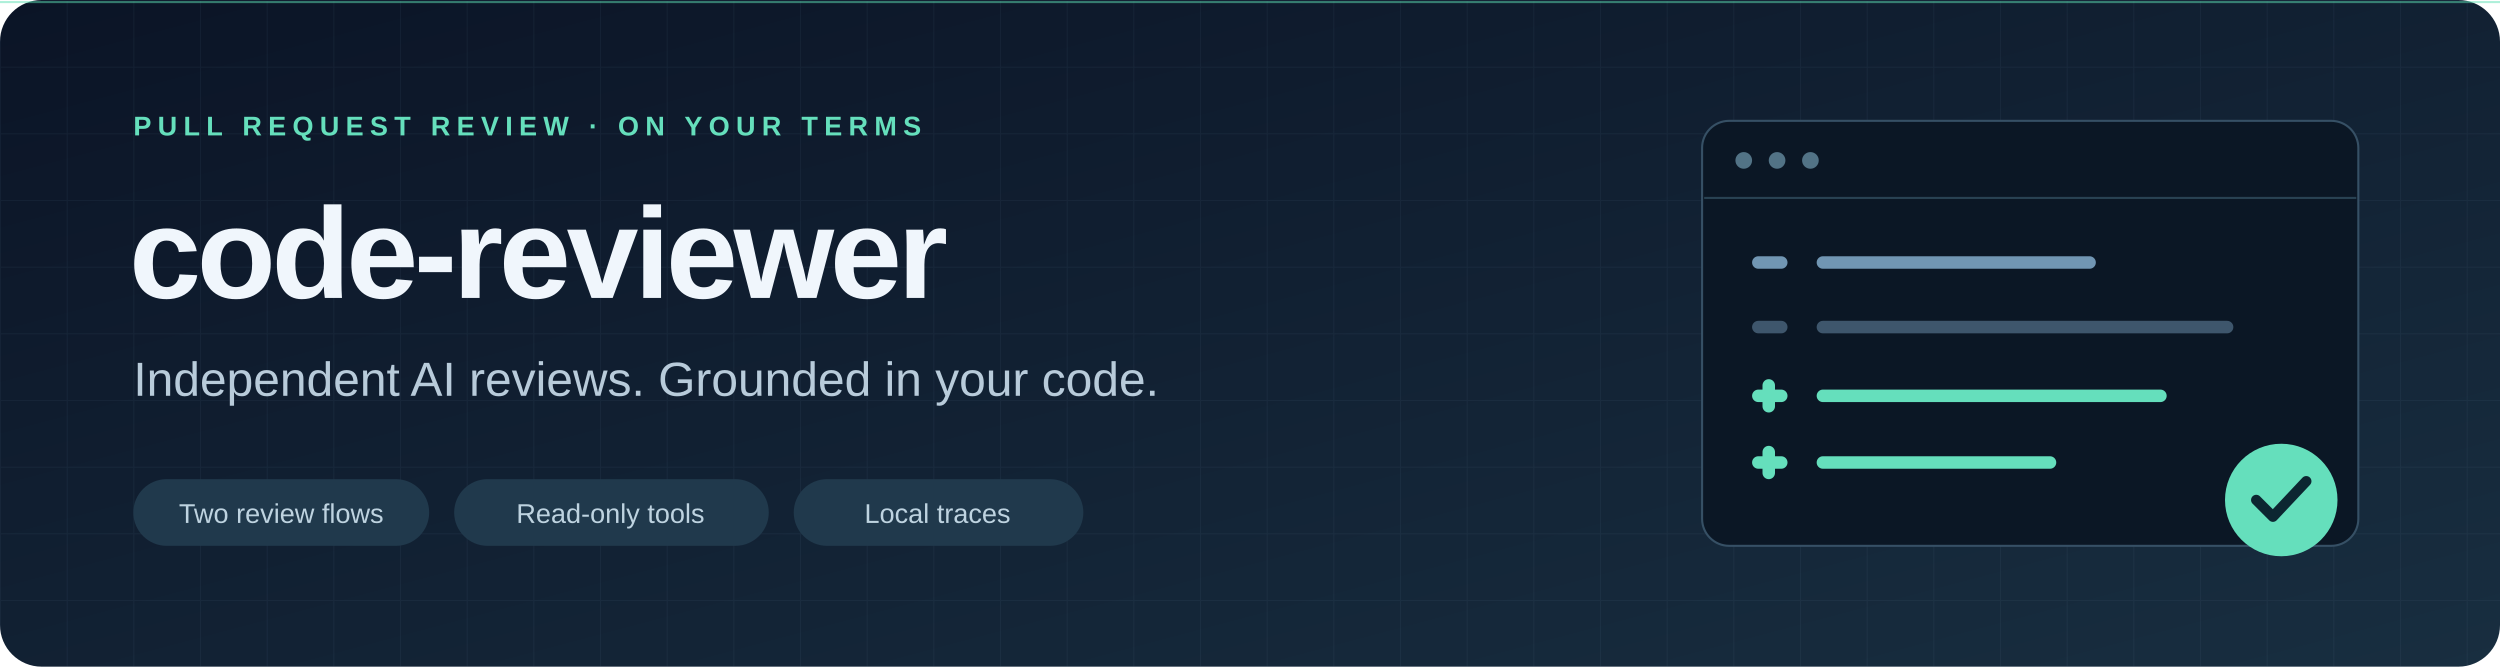
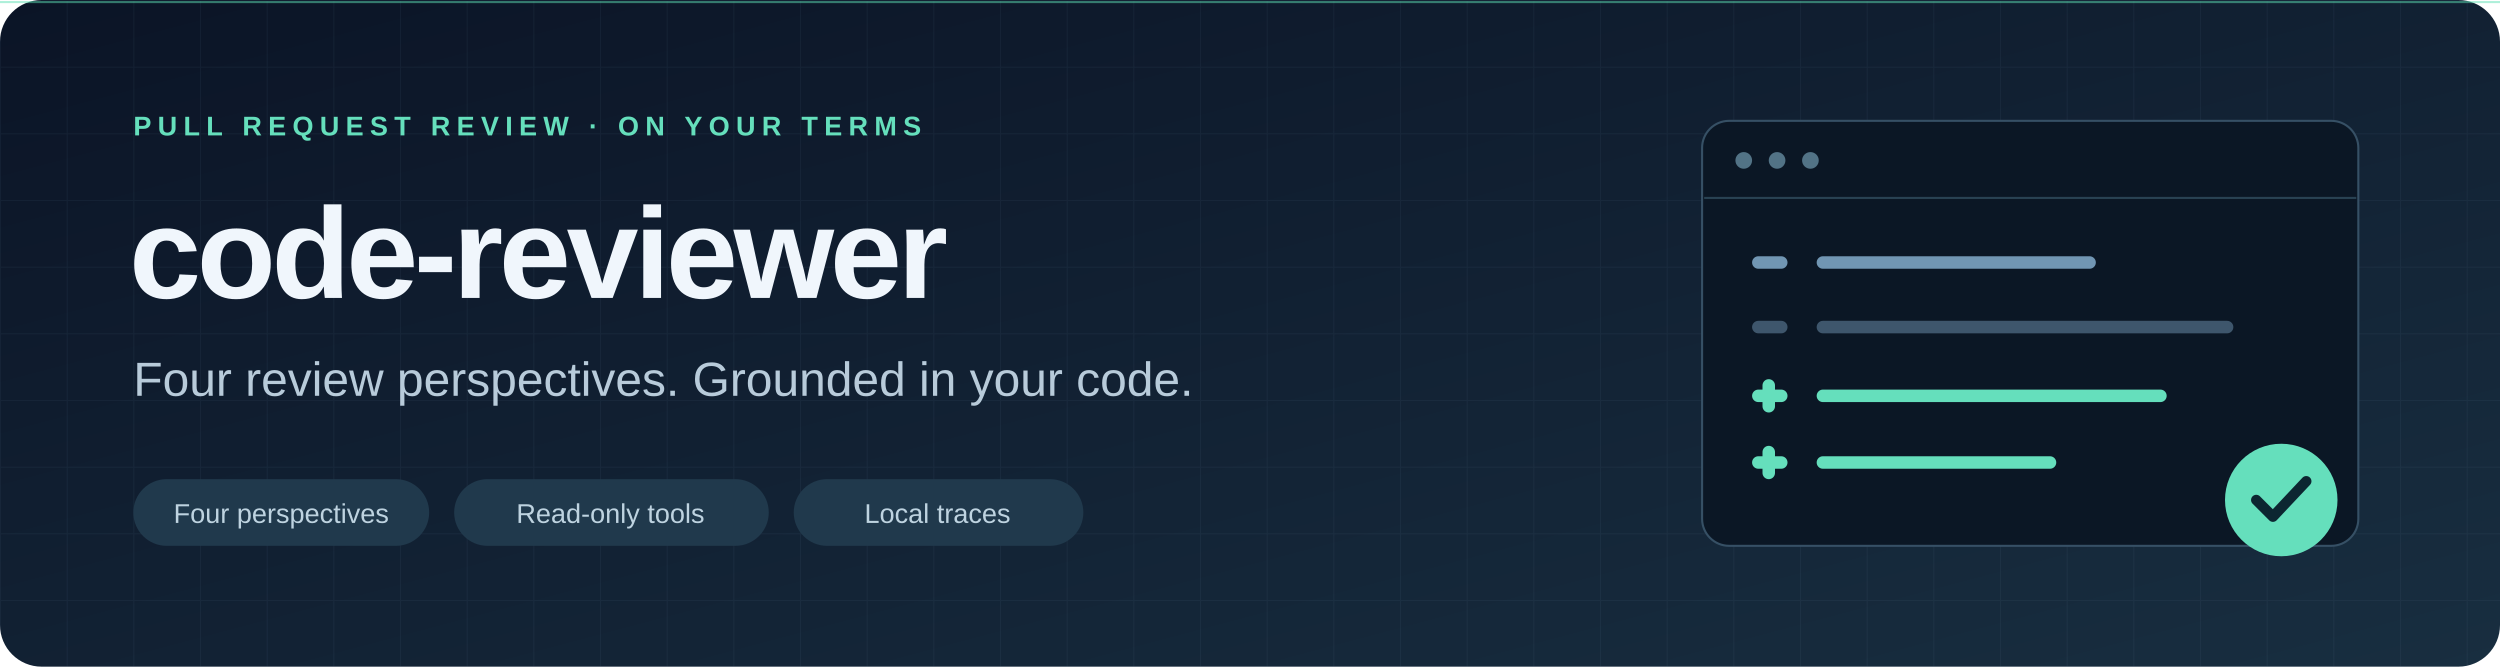
<svg xmlns="http://www.w3.org/2000/svg" width="1200" height="320" viewBox="0 0 1200 320" role="img" aria-labelledby="title desc">
  <defs>
    <linearGradient id="bg" x2="1" y2="1">
      <stop stop-color="#0b1426" />
      <stop offset="1" stop-color="#182e40" />
    </linearGradient>
    <pattern id="grid" width="32" height="32" patternUnits="userSpaceOnUse">
      <path d="M32 0H0V32" fill="none" stroke="#90b5cc" stroke-opacity=".06" />
    </pattern>
  </defs>
  <rect width="1200" height="320" rx="20" fill="url(#bg)" />
  <rect width="1200" height="320" rx="20" fill="url(#grid)" />
  <path d="M0 1H1200" stroke="#5ee0b5" stroke-opacity=".5" />
  <g font-family="-apple-system,BlinkMacSystemFont,Segoe UI,Arial,sans-serif">
    <text x="64" y="65" font-size="13" font-weight="600" letter-spacing="3" fill="#65dfbc">PULL REQUEST REVIEW · ON YOUR TERMS</text>
    <text x="62" y="143" font-size="62" font-weight="700" letter-spacing="-2" fill="#f0f6fc">code-reviewer</text>
-     <text x="64" y="190" font-size="23" fill="#b8cbda">Independent AI reviews. Grounded in your code.</text>
+     <text x="64" y="190" font-size="23" fill="#b8cbda">Four review perspectives. Grounded in your code.</text>
    <g font-size="13" font-weight="500" fill="#bed3e0">
      <rect x="64" y="230" width="142" height="32" rx="16" fill="#20394c" />
-       <text x="135" y="251" text-anchor="middle">Two review flows</text>
+       <text x="135" y="251" text-anchor="middle">Four perspectives</text>
      <rect x="218" y="230" width="151" height="32" rx="16" fill="#20394c" />
      <text x="293" y="251" text-anchor="middle">Read-only tools</text>
      <rect x="381" y="230" width="139" height="32" rx="16" fill="#20394c" />
      <text x="450" y="251" text-anchor="middle">Local traces</text>
    </g>
  </g>
  <g transform="translate(817 58)">
    <rect width="315" height="204" rx="13" fill="#0b1725" stroke="#365065" />
    <path d="M1 37H314" stroke="#294253" />
    <circle cx="20" cy="19" r="4" fill="#527386" />
    <circle cx="36" cy="19" r="4" fill="#527386" />
    <circle cx="52" cy="19" r="4" fill="#527386" />
    <g fill="none" stroke-linecap="round" stroke-width="6">
      <path d="M27 68H38M58 68H186" stroke="#7196b3" />
      <path d="M27 99H38M58 99H252" stroke="#7196b3" opacity=".5" />
      <path d="M27 132H38M32 127V137M58 132H220" stroke="#65dfbc" />
      <path d="M27 164H38M32 159V169M58 164H167" stroke="#65dfbc" />
    </g>
    <circle cx="278" cy="182" r="27" fill="#65dfbc" />
    <path d="M266 182L274 190L290 173" fill="none" stroke="#0c2631" stroke-width="5" stroke-linecap="round" stroke-linejoin="round" />
  </g>
</svg>
